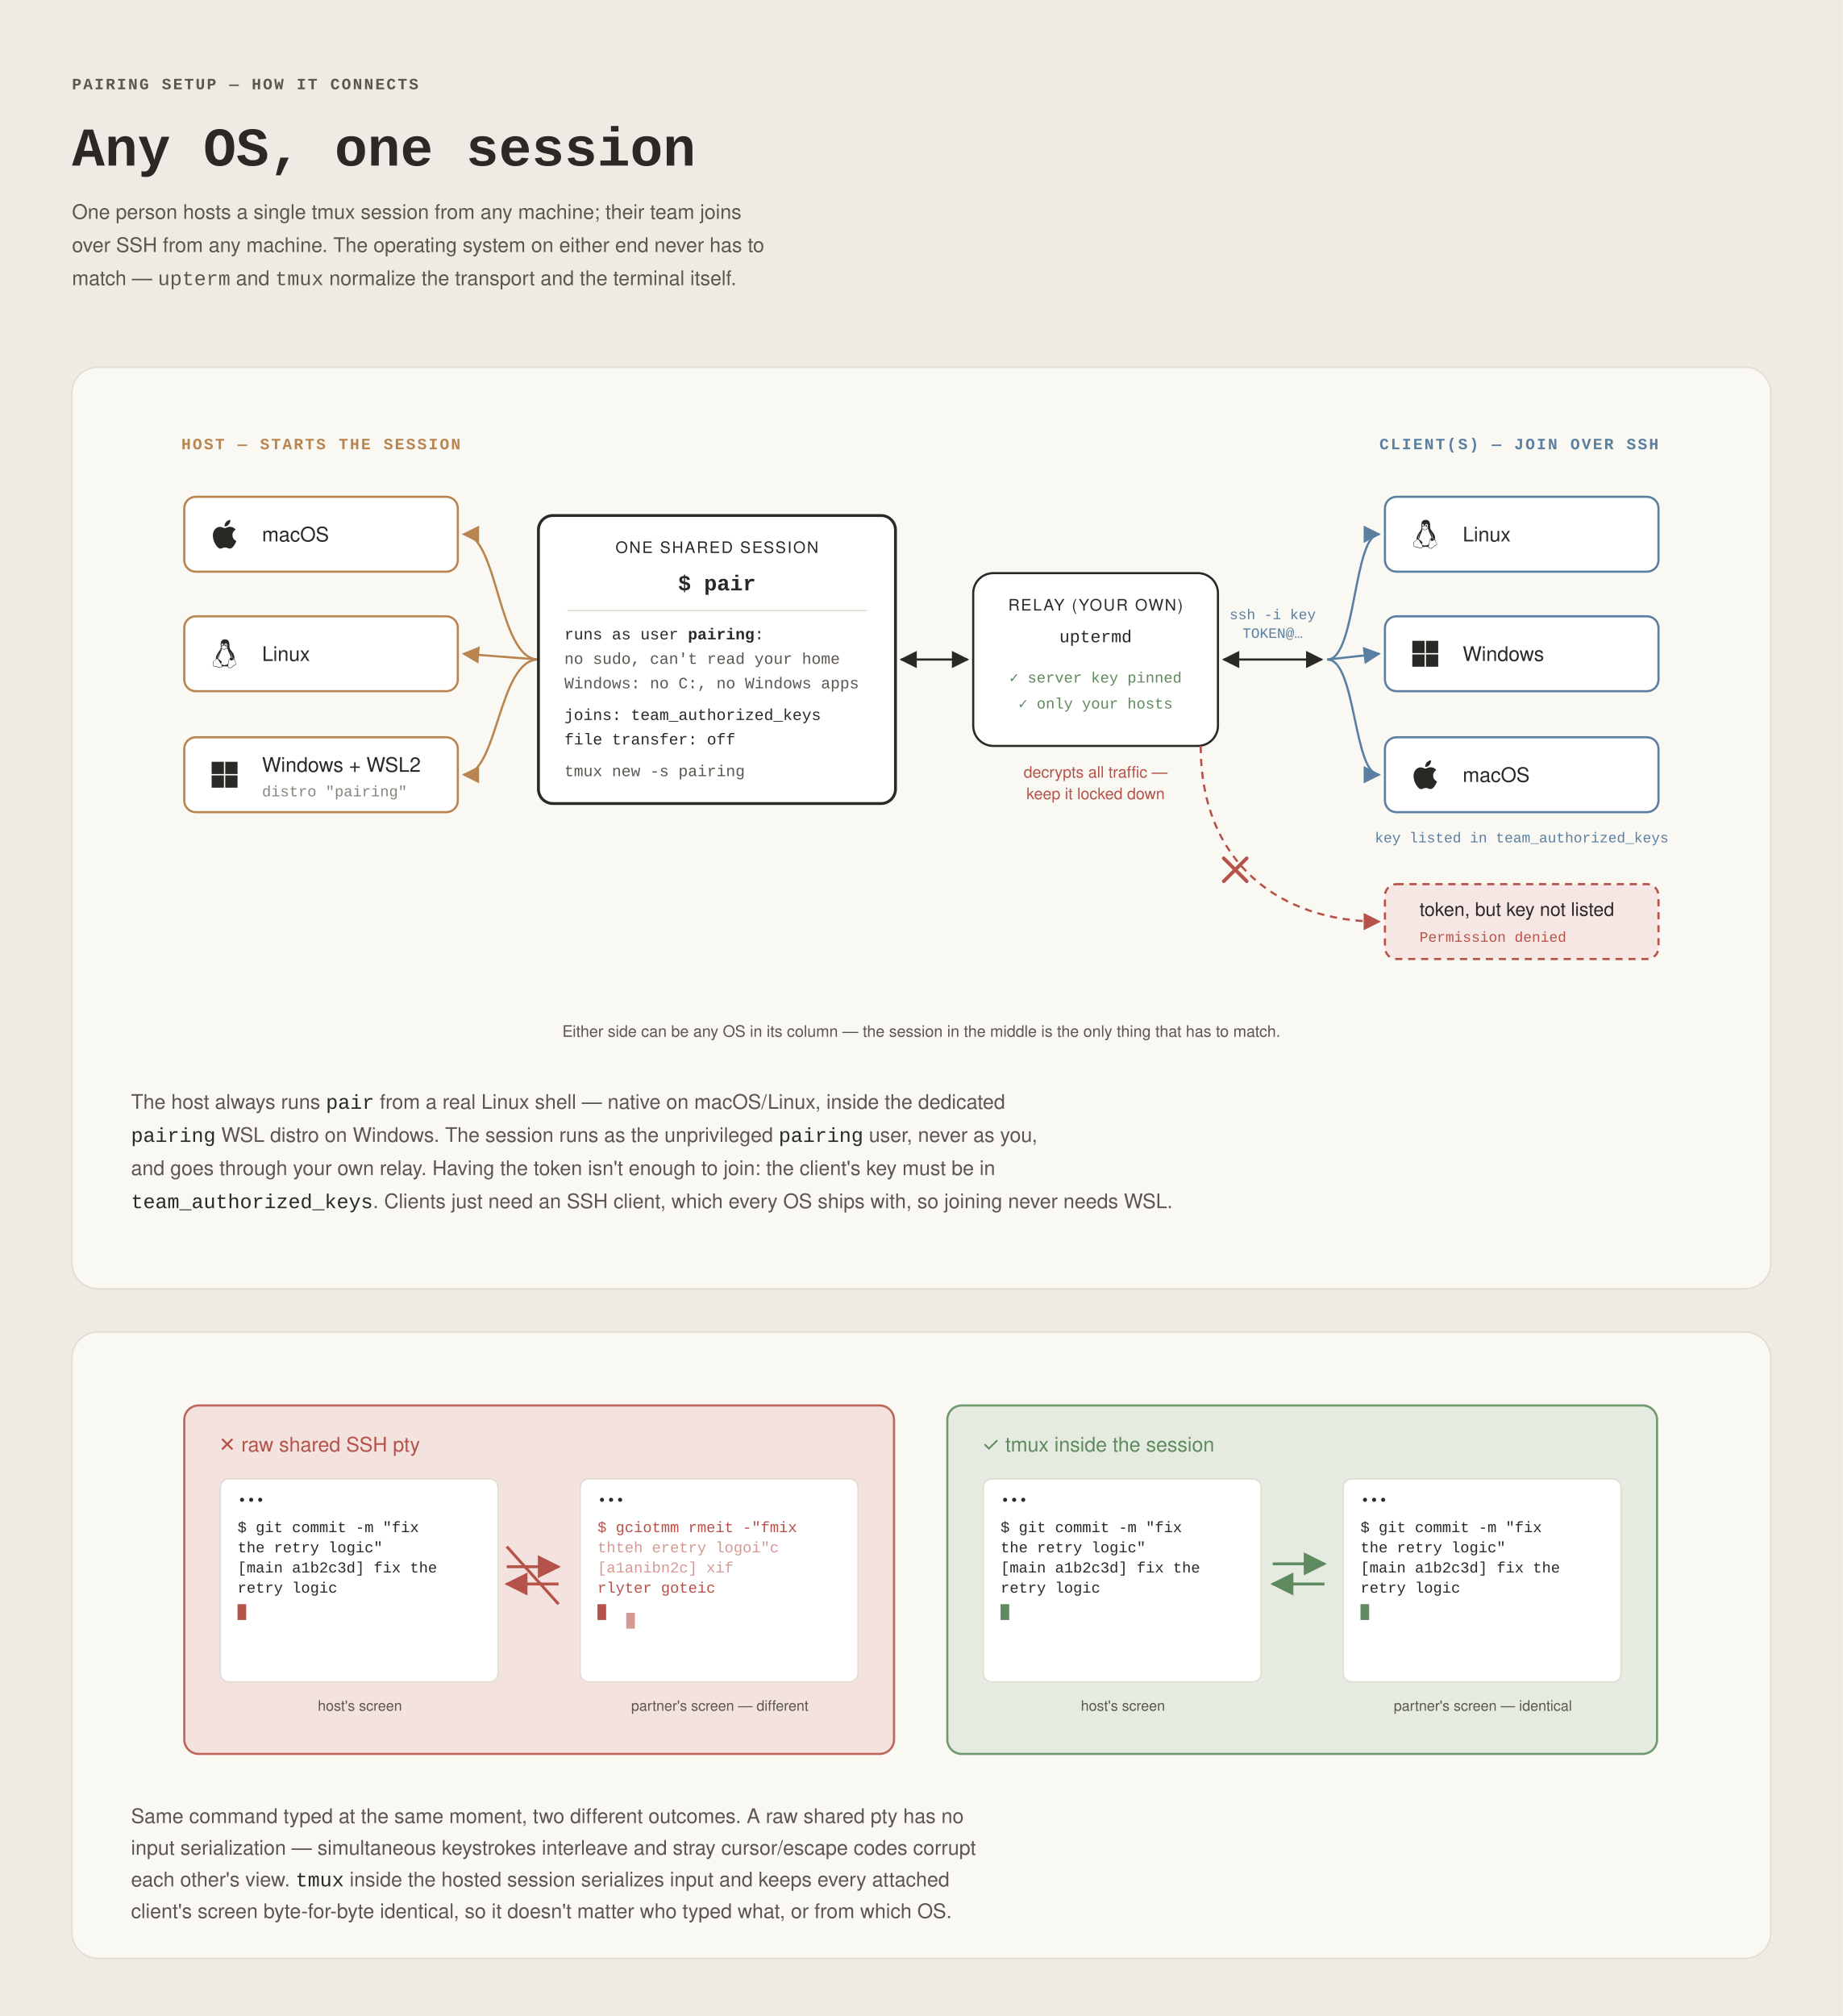
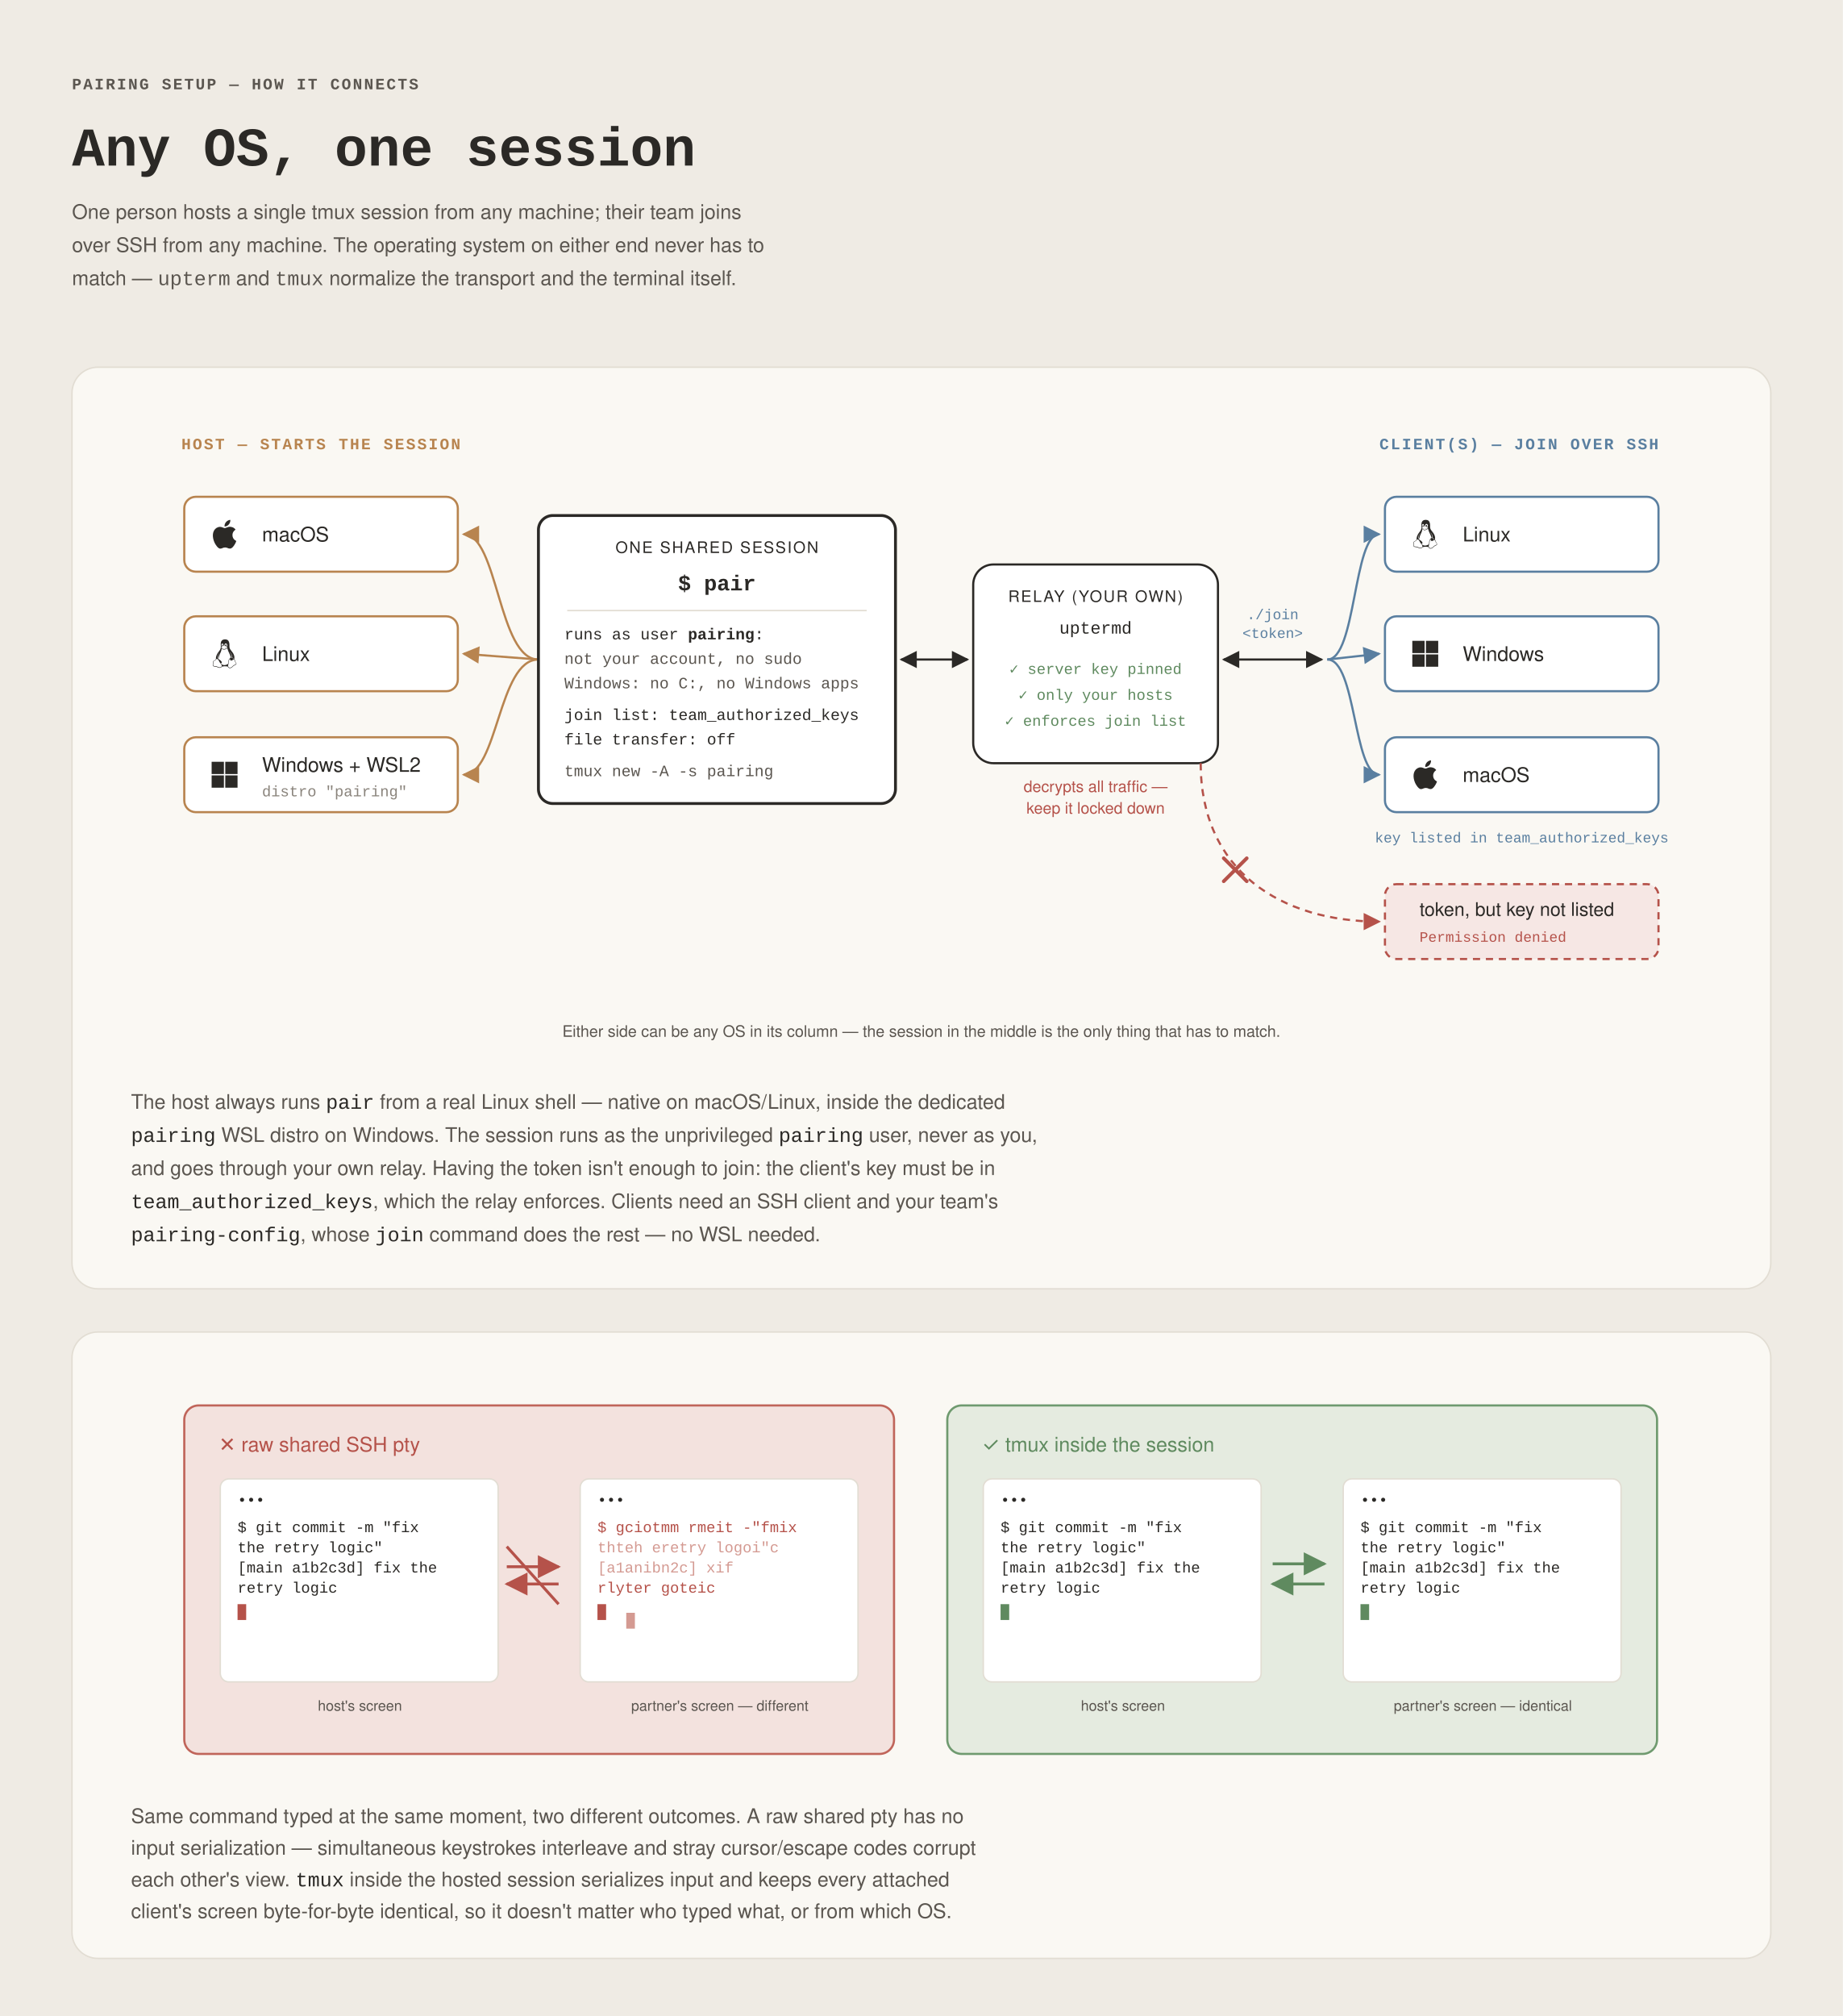
<svg xmlns="http://www.w3.org/2000/svg" width="1280" height="1400" viewBox="0 0 1280 1400" role="img" aria-labelledby="t d">
  <defs>
    <style>
      .mono { font-family: ui-monospace, SFMono-Regular, Menlo, Consolas, "Liberation Mono", monospace; }
      .sans { font-family: -apple-system, "Segoe UI", Helvetica, Arial, sans-serif; }
      .label { font-size: 11px; letter-spacing: 1.2px; font-weight: 600; }
      .body { font-size: 14px; fill: #5b5650; }
      .small { font-size: 11px; fill: #5b5650; }
      .os { font-size: 14px; fill: #2b2926; }
      .scr { font-size: 10.5px; fill: #2b2926; }
    </style>
    <marker id="aHost" viewBox="0 0 10 10" refX="9" refY="5" markerWidth="8" markerHeight="8" orient="auto-start-reverse">
      <path d="M0,0 L10,5 L0,10 z" fill="#b8844f" />
    </marker>
    <marker id="aClient" viewBox="0 0 10 10" refX="9" refY="5" markerWidth="8" markerHeight="8" orient="auto-start-reverse">
      <path d="M0,0 L10,5 L0,10 z" fill="#5a7fa0" />
    </marker>
    <marker id="aDark" viewBox="0 0 10 10" refX="9" refY="5" markerWidth="8" markerHeight="8" orient="auto-start-reverse">
      <path d="M0,0 L10,5 L0,10 z" fill="#2b2926" />
    </marker>
    <marker id="aGreen" viewBox="0 0 10 10" refX="9" refY="5" markerWidth="8" markerHeight="8" orient="auto-start-reverse">
      <path d="M0,0 L10,5 L0,10 z" fill="#5f8a5f" />
    </marker>
    <marker id="aRed" viewBox="0 0 10 10" refX="9" refY="5" markerWidth="8" markerHeight="8" orient="auto-start-reverse">
      <path d="M0,0 L10,5 L0,10 z" fill="#b5524a" />
    </marker>
    <symbol id="iApple" viewBox="0 0 24 24">
      <path d="M12.152 6.896c-.948 0-2.415-1.078-3.96-1.04-2.04.027-3.91 1.183-4.961 3.014-2.117 3.675-.546 9.103 1.519 12.09 1.013 1.454 2.208 3.09 3.792 3.039 1.52-.065 2.09-.987 3.935-.987 1.831 0 2.35.987 3.96.948 1.637-.026 2.676-1.48 3.676-2.948 1.156-1.688 1.636-3.325 1.662-3.415-.039-.013-3.182-1.221-3.22-4.857-.026-3.04 2.48-4.494 2.597-4.559-1.429-2.09-3.623-2.324-4.39-2.376-2-.156-3.675 1.09-4.61 1.09zM15.53 3.83c.843-1.012 1.4-2.427 1.245-3.83-1.207.052-2.662.805-3.532 1.818-.78.896-1.454 2.338-1.273 3.714 1.338.104 2.715-.688 3.559-1.701" />
    </symbol>
    <symbol id="iLinux" viewBox="0 0 24 24">
      <path d="M12.504 0c-.155 0-.315.008-.48.021-4.226.333-3.105 4.807-3.17 6.298-.076 1.092-.3 1.953-1.05 3.02-.885 1.051-2.127 2.75-2.716 4.521-.278.832-.41 1.684-.287 2.489a.424.424 0 00-.11.135c-.26.268-.45.6-.663.839-.199.199-.485.267-.797.4-.313.136-.658.269-.864.68-.09.189-.136.394-.132.602 0 .199.027.4.055.536.058.399.116.728.04.97-.249.68-.28 1.145-.106 1.484.174.334.535.47.94.601.81.2 1.91.135 2.774.6.926.466 1.866.67 2.616.47.526-.116.97-.464 1.208-.946.587-.003 1.23-.269 2.26-.334.699-.058 1.574.267 2.577.2.025.134.063.198.114.333l.003.003c.391.778 1.113 1.132 1.884 1.071.771-.06 1.592-.536 2.257-1.306.631-.765 1.683-1.084 2.378-1.503.348-.199.629-.469.649-.853.023-.4-.2-.811-.714-1.376v-.097l-.003-.003c-.17-.2-.25-.535-.338-.926-.085-.401-.182-.786-.492-1.046h-.003c-.059-.054-.123-.067-.188-.135a.357.357 0 00-.19-.064c.431-1.278.264-2.55-.173-3.694-.533-1.41-1.465-2.638-2.175-3.483-.796-1.005-1.576-1.957-1.56-3.368.026-2.152.236-6.133-3.544-6.139zm.529 3.405h.013c.213 0 .396.062.584.198.19.135.33.332.438.533.105.259.158.459.166.724 0-.02.006-.04.006-.06v.105a.086.086 0 01-.004-.021l-.004-.024a1.807 1.807 0 01-.15.706.953.953 0 01-.213.335.71.71 0 00-.088-.042c-.104-.045-.198-.064-.284-.133a1.312 1.312 0 00-.22-.066c.05-.06.146-.133.183-.198.053-.128.082-.264.088-.402v-.02a1.21 1.21 0 00-.061-.4c-.045-.134-.101-.2-.183-.333-.084-.066-.167-.132-.267-.132h-.016c-.093 0-.176.03-.262.132a.8.8 0 00-.205.334 1.18 1.18 0 00-.09.4v.019c.002.089.008.179.02.267-.193-.067-.438-.135-.607-.202a1.635 1.635 0 01-.018-.2v-.02a1.772 1.772 0 01.15-.768c.082-.22.232-.406.43-.533a.985.985 0 01.594-.2zm-2.962.059h.036c.142 0 .27.048.399.135.146.129.264.288.344.465.09.199.14.4.153.667v.004c.007.134.006.2-.002.266v.08c-.03.007-.056.018-.083.024-.152.055-.274.135-.393.2.012-.09.013-.18.003-.267v-.015c-.012-.133-.04-.2-.082-.333a.613.613 0 00-.166-.267.248.248 0 00-.183-.064h-.021c-.071.006-.13.04-.186.132a.552.552 0 00-.12.27.944.944 0 00-.023.33v.015c.012.135.037.2.08.334.046.134.098.2.166.268.01.009.02.018.034.024-.07.057-.117.07-.176.136a.304.304 0 01-.131.068 2.62 2.62 0 01-.275-.402 1.772 1.772 0 01-.155-.667 1.759 1.759 0 01.08-.668 1.43 1.43 0 01.283-.535c.128-.133.26-.2.418-.2zm1.37 1.706c.332 0 .733.065 1.216.399.293.2.523.269 1.052.468h.003c.255.136.405.266.478.399v-.131a.571.571 0 01.016.47c-.123.31-.516.643-1.063.842v.002c-.268.135-.501.333-.775.465-.276.135-.588.292-1.012.267a1.139 1.139 0 01-.448-.067 3.566 3.566 0 01-.322-.198c-.195-.135-.363-.332-.612-.465v-.005h-.005c-.4-.246-.616-.512-.686-.71-.07-.268-.005-.47.193-.6.224-.135.38-.271.483-.336.104-.074.143-.102.176-.131h.002v-.003c.169-.202.436-.47.839-.601.139-.036.294-.065.466-.065zm2.8 2.142c.358 1.417 1.196 3.475 1.735 4.473.286.534.855 1.659 1.102 3.024.156-.005.33.018.513.064.646-1.671-.546-3.467-1.089-3.966-.22-.2-.232-.335-.123-.335.59.534 1.365 1.572 1.646 2.757.13.535.16 1.104.021 1.67.067.028.135.06.205.067 1.032.534 1.413.938 1.23 1.537v-.043c-.06-.003-.12 0-.18 0h-.016c.151-.467-.182-.825-1.065-1.224-.915-.4-1.646-.336-1.77.465-.008.043-.013.066-.018.135-.068.023-.139.053-.209.064-.43.268-.662.669-.793 1.187-.13.533-.17 1.156-.205 1.869v.003c-.02.334-.17.838-.319 1.35-1.5 1.072-3.58 1.538-5.348.334a2.645 2.645 0 00-.402-.533 1.45 1.45 0 00-.275-.333c.182 0 .338-.03.465-.067a.615.615 0 00.314-.334c.108-.267 0-.697-.345-1.163-.345-.467-.931-.995-1.788-1.521-.63-.4-.986-.87-1.15-1.396-.165-.534-.143-1.085-.015-1.645.245-1.07.873-2.11 1.274-2.763.107-.065.037.135-.408.974-.396.751-1.14 2.497-.122 3.854a8.123 8.123 0 01.647-2.876c.564-1.278 1.743-3.504 1.836-5.268.048.036.217.135.289.202.218.133.38.333.59.465.21.201.477.335.876.335.039.003.075.006.11.006.412 0 .73-.134.997-.268.29-.134.52-.334.74-.4h.005c.467-.135.835-.402 1.044-.7zm2.185 8.958c.037.6.343 1.245.882 1.377.588.134 1.434-.333 1.791-.765l.211-.01c.315-.007.577.01.847.268l.003.003c.208.199.305.53.391.876.085.4.154.78.409 1.066.486.527.645.906.636 1.14l.003-.007v.018l-.003-.012c-.015.262-.185.396-.498.595-.63.401-1.746.712-2.457 1.57-.618.737-1.37 1.14-2.036 1.191-.664.053-1.237-.2-1.574-.898l-.005-.003c-.21-.4-.12-1.025.056-1.69.176-.668.428-1.344.463-1.897.037-.714.076-1.335.195-1.814.12-.465.308-.797.641-.984l.045-.022zm-10.814.049h.01c.053 0 .105.005.157.014.376.055.706.333 1.023.752l.91 1.664.003.003c.243.533.754 1.064 1.189 1.637.434.598.77 1.131.729 1.57v.006c-.057.744-.48 1.148-1.125 1.294-.645.135-1.52.002-2.395-.464-.968-.536-2.118-.469-2.857-.602-.369-.066-.61-.2-.723-.4-.11-.2-.113-.602.123-1.23v-.004l.002-.003c.117-.334.03-.752-.027-1.118-.055-.401-.083-.71.043-.94.16-.334.396-.4.69-.533.294-.135.64-.202.915-.47h.002v-.002c.256-.268.445-.601.668-.838.19-.201.38-.336.663-.336zm7.159-9.074c-.435.201-.945.535-1.488.535-.542 0-.97-.267-1.28-.466-.154-.134-.28-.268-.373-.335-.164-.134-.144-.333-.074-.333.109.016.129.134.199.2.096.066.215.2.36.333.292.2.68.467 1.167.467.485 0 1.053-.267 1.398-.466.195-.135.445-.334.648-.467.156-.136.149-.267.279-.267.128.016.034.134-.147.332a8.097 8.097 0 01-.69.468zm-1.082-1.583V5.64c-.006-.02.013-.042.029-.05.074-.043.18-.027.26.004.063 0 .16.067.15.135-.006.049-.085.066-.135.066-.055 0-.092-.043-.141-.068-.052-.018-.146-.008-.163-.065zm-.551 0c-.02.058-.113.049-.166.066-.047.025-.086.068-.14.068-.05 0-.13-.02-.136-.068-.01-.066.088-.133.15-.133.08-.031.184-.047.259-.005.019.009.036.03.03.05v.02h.003z" />
    </symbol>
    <symbol id="iWindows" viewBox="0 0 24 24">
      <path d="M0,0H11.377V11.372H0ZM12.623,0H24V11.372H12.623ZM0,12.623H11.377V24H0Zm12.623,0H24V24H12.623" />
    </symbol>
  </defs>
  <rect width="1280" height="1400" fill="#efebe4" />
  <text x="50" y="62" class="mono label" fill="#5b5650">PAIRING SETUP — HOW IT CONNECTS</text>
  <text x="50" y="115" class="mono" font-size="38" font-weight="700" fill="#2b2926">Any OS, one session</text>
  <text class="sans body">
    <tspan x="50" y="152">One person hosts a single tmux session from any machine; their team joins</tspan>
    <tspan x="50" y="175">over SSH from any machine. The operating system on either end never has to</tspan>
    <tspan x="50" y="198">match — <tspan class="mono">upterm</tspan> and <tspan class="mono">tmux</tspan> normalize the transport and the terminal itself.</tspan>
  </text>
  <rect x="50" y="255" width="1180" height="640" rx="18" fill="#faf8f3" stroke="#e2ddd3" />
  <text x="126" y="312" class="mono label" fill="#b8844f">HOST — STARTS THE SESSION</text>
  <text x="1152" y="312" class="mono label" fill="#5a7fa0" text-anchor="end">CLIENT(S) — JOIN OVER SSH</text>
  <g class="sans os">
    <rect x="128" y="345" width="190" height="52" rx="8" fill="#fff" stroke="#b8844f" stroke-width="1.5" />
    <text x="182" y="376">macOS</text>
    <rect x="128" y="428" width="190" height="52" rx="8" fill="#fff" stroke="#b8844f" stroke-width="1.5" />
    <text x="182" y="459">Linux</text>
    <rect x="128" y="512" width="190" height="52" rx="8" fill="#fff" stroke="#b8844f" stroke-width="1.5" />
    <text x="182" y="536">Windows + WSL2</text>
    <text x="182" y="553" class="mono" font-size="10.5" fill="#8a847c">distro "pairing"</text>
  </g>
  <g fill="#2b2926">
    <use href="#iApple" x="146" y="361" width="20" height="20" />
    <use href="#iLinux" x="146" y="444" width="20" height="20" />
    <use href="#iWindows" x="147" y="529" width="18" height="18" />
  </g>
  <g fill="none" stroke="#b8844f" stroke-width="1.5">
    <path d="M374,458 C346,458 346,371 322,371" marker-end="url(#aHost)" />
    <path d="M374,458 L322,454" marker-end="url(#aHost)" />
    <path d="M374,458 C346,458 346,538 322,538" marker-end="url(#aHost)" />
  </g>
  <rect x="374" y="358" width="248" height="200" rx="10" fill="#fff" stroke="#2b2926" stroke-width="2" />
  <text x="498" y="384" class="sans" font-size="11" letter-spacing="1" fill="#2b2926" text-anchor="middle">ONE SHARED SESSION</text>
  <text x="498" y="410" class="mono" font-size="15" font-weight="700" fill="#2b2926" text-anchor="middle">$ pair</text>
  <line x1="394" y1="424" x2="602" y2="424" stroke="#e2ddd3" />
  <g class="mono" font-size="11" fill="#2b2926">
    <text x="392" y="444">runs as user <tspan font-weight="700">pairing</tspan>:</text>
-     <text x="392" y="461" fill="#5b5650">  no sudo, can't read your home</text>
+     <text x="392" y="461" fill="#5b5650">  not your account, no sudo</text>
    <text x="392" y="478" fill="#5b5650">  Windows: no C:, no Windows apps</text>
-     <text x="392" y="500">joins: team_authorized_keys</text>
+     <text x="392" y="500">join list: team_authorized_keys</text>
    <text x="392" y="517">file transfer: off</text>
-     <text x="392" y="539" fill="#5b5650">tmux new -s pairing</text>
+     <text x="392" y="539" fill="#5b5650">tmux new -A -s pairing</text>
  </g>
  <line x1="626" y1="458" x2="672" y2="458" stroke="#2b2926" stroke-width="1.5" marker-start="url(#aDark)" marker-end="url(#aDark)" />
-   <rect x="676" y="398" width="170" height="120" rx="14" fill="#fff" stroke="#2b2926" stroke-width="1.5" />
-   <text x="761" y="424" class="sans" font-size="11" letter-spacing="1" fill="#2b2926" text-anchor="middle">RELAY (YOUR OWN)</text>
-   <text x="761" y="446" class="mono" font-size="12" fill="#2b2926" text-anchor="middle">uptermd</text>
-   <text x="761" y="474" class="mono" font-size="10.5" fill="#5f8a5f" text-anchor="middle">✓ server key pinned</text>
-   <text x="761" y="492" class="mono" font-size="10.5" fill="#5f8a5f" text-anchor="middle">✓ only your hosts</text>
-   <text x="761" y="540" class="sans" font-size="11" fill="#b5524a" text-anchor="middle">decrypts all traffic —</text>
-   <text x="761" y="555" class="sans" font-size="11" fill="#b5524a" text-anchor="middle">keep it locked down</text>
-   <text x="884" y="430" class="mono" font-size="10" fill="#5a7fa0" text-anchor="middle">ssh -i key</text>
-   <text x="884" y="443" class="mono" font-size="10" fill="#5a7fa0" text-anchor="middle">TOKEN@…</text>
+   <rect x="676" y="392" width="170" height="138" rx="14" fill="#fff" stroke="#2b2926" stroke-width="1.5" />
+   <text x="761" y="418" class="sans" font-size="11" letter-spacing="1" fill="#2b2926" text-anchor="middle">RELAY (YOUR OWN)</text>
+   <text x="761" y="440" class="mono" font-size="12" fill="#2b2926" text-anchor="middle">uptermd</text>
+   <text x="761" y="468" class="mono" font-size="10.5" fill="#5f8a5f" text-anchor="middle">✓ server key pinned</text>
+   <text x="761" y="486" class="mono" font-size="10.5" fill="#5f8a5f" text-anchor="middle">✓ only your hosts</text>
+   <text x="761" y="504" class="mono" font-size="10.5" fill="#5f8a5f" text-anchor="middle">✓ enforces join list</text>
+   <text x="761" y="550" class="sans" font-size="11" fill="#b5524a" text-anchor="middle">decrypts all traffic —</text>
+   <text x="761" y="565" class="sans" font-size="11" fill="#b5524a" text-anchor="middle">keep it locked down</text>
+   <text x="884" y="430" class="mono" font-size="10" fill="#5a7fa0" text-anchor="middle">./join</text>
+   <text x="884" y="443" class="mono" font-size="10" fill="#5a7fa0" text-anchor="middle">&lt;token&gt;</text>
  <line x1="850" y1="458" x2="918" y2="458" stroke="#2b2926" stroke-width="1.5" marker-start="url(#aDark)" marker-end="url(#aDark)" />
  <g fill="none" stroke="#5a7fa0" stroke-width="1.5">
    <path d="M922,458 C942,458 940,371 958,371" marker-end="url(#aClient)" />
    <path d="M922,458 L958,454" marker-end="url(#aClient)" />
    <path d="M922,458 C942,458 940,538 958,538" marker-end="url(#aClient)" />
  </g>
  <g class="sans os">
    <rect x="962" y="345" width="190" height="52" rx="8" fill="#fff" stroke="#5a7fa0" stroke-width="1.5" />
    <text x="1016" y="376">Linux</text>
    <rect x="962" y="428" width="190" height="52" rx="8" fill="#fff" stroke="#5a7fa0" stroke-width="1.5" />
    <text x="1016" y="459">Windows</text>
    <rect x="962" y="512" width="190" height="52" rx="8" fill="#fff" stroke="#5a7fa0" stroke-width="1.5" />
    <text x="1016" y="543">macOS</text>
  </g>
  <g fill="#2b2926">
    <use href="#iLinux" x="980" y="361" width="20" height="20" />
    <use href="#iWindows" x="981" y="445" width="18" height="18" />
    <use href="#iApple" x="980" y="528" width="20" height="20" />
  </g>
  <text x="1057" y="585" class="mono" font-size="10" fill="#5a7fa0" text-anchor="middle">key listed in team_authorized_keys</text>
-   <path d="M834,518 C834,600 890,640 958,640" fill="none" stroke="#b5524a" stroke-width="1.5" stroke-dasharray="5 4" marker-end="url(#aRed)" />
+   <path d="M834,530 C834,605 890,640 958,640" fill="none" stroke="#b5524a" stroke-width="1.5" stroke-dasharray="5 4" marker-end="url(#aRed)" />
  <g stroke="#b5524a" stroke-width="2.5" stroke-linecap="round">
    <line x1="850" y1="596" x2="866" y2="612" />
    <line x1="866" y1="596" x2="850" y2="612" />
  </g>
  <rect x="962" y="614" width="190" height="52" rx="8" fill="#f6e7e4" stroke="#b5524a" stroke-width="1.5" stroke-dasharray="5 4" />
  <text x="986" y="636" class="sans" font-size="13" fill="#2b2926">token, but key not listed</text>
  <text x="986" y="654" class="mono" font-size="10" fill="#b5524a">Permission denied</text>
  <text x="640" y="720" class="sans small" text-anchor="middle">Either side can be any OS in its column — the session in the middle is the only thing that has to match.</text>
  <text class="sans body">
    <tspan x="91" y="770">The host always runs <tspan class="mono" fill="#2b2926">pair</tspan> from a real Linux shell — native on macOS/Linux, inside the dedicated</tspan>
    <tspan x="91" y="793">
      <tspan class="mono" fill="#2b2926">pairing</tspan> WSL distro on Windows. The session runs as the unprivileged <tspan class="mono" fill="#2b2926">pairing</tspan> user, never as you,</tspan>
    <tspan x="91" y="816">and goes through your own relay. Having the token isn't enough to join: the client's key must be in</tspan>
    <tspan x="91" y="839">
-       <tspan class="mono" fill="#2b2926">team_authorized_keys</tspan>. Clients just need an SSH client, which every OS ships with, so joining never needs WSL.</tspan>
+       <tspan class="mono" fill="#2b2926">team_authorized_keys</tspan>, which the relay enforces. Clients need an SSH client and your team's</tspan>
+     <tspan x="91" y="862">
+       <tspan class="mono" fill="#2b2926">pairing-config</tspan>, whose <tspan class="mono" fill="#2b2926">join</tspan> command does the rest — no WSL needed.</tspan>
  </text>
  <rect x="50" y="925" width="1180" height="435" rx="18" fill="#faf8f3" stroke="#e2ddd3" />
  <rect x="128" y="976" width="493" height="242" rx="10" fill="#f3e2de" stroke="#c0655a" stroke-width="1.5" />
  <text x="152" y="1008" class="sans" font-size="14" fill="#b5524a">✕ raw shared SSH pty</text>
  <rect x="153" y="1027" width="193" height="141" rx="6" fill="#fff" stroke="#e2ddd3" />
  <text x="165" y="1045" class="mono scr">•••</text>
  <g class="mono scr">
    <text x="165" y="1064">$ git commit -m "fix</text>
    <text x="165" y="1078">the retry logic"</text>
    <text x="165" y="1092">[main a1b2c3d] fix the</text>
    <text x="165" y="1106">retry logic</text>
  </g>
  <rect x="165" y="1114" width="6" height="11" fill="#b5524a" />
  <rect x="403" y="1027" width="193" height="141" rx="6" fill="#fff" stroke="#e2ddd3" />
  <text x="415" y="1045" class="mono scr">•••</text>
  <g class="mono" font-size="10.5" fill="#b5524a">
    <text x="415" y="1064">$ gciotmm rmeit -"fmix</text>
    <text x="415" y="1078" fill="#d49a92">thteh eretry logoi"c</text>
    <text x="415" y="1092" fill="#d49a92">[a1anibn2c] xif</text>
    <text x="415" y="1106">rlyter goteic</text>
  </g>
  <rect x="415" y="1114" width="6" height="11" fill="#b5524a" />
  <rect x="435" y="1120" width="6" height="11" fill="#d49a92" />
  <g stroke="#b5524a" stroke-width="2" fill="none">
    <line x1="352" y1="1088" x2="388" y2="1088" marker-end="url(#aRed)" />
    <line x1="388" y1="1100" x2="352" y2="1100" marker-end="url(#aRed)" />
    <line x1="352" y1="1074" x2="388" y2="1114" />
  </g>
  <text x="250" y="1188" class="sans" font-size="10" fill="#5b5650" text-anchor="middle">host's screen</text>
  <text x="500" y="1188" class="sans" font-size="10" fill="#5b5650" text-anchor="middle">partner's screen — different</text>
  <rect x="658" y="976" width="493" height="242" rx="10" fill="#e5ebe0" stroke="#6f9a6f" stroke-width="1.5" />
  <text x="682" y="1008" class="sans" font-size="14" fill="#5f8a5f">✓ tmux inside the session</text>
  <rect x="683" y="1027" width="193" height="141" rx="6" fill="#fff" stroke="#e2ddd3" />
  <text x="695" y="1045" class="mono scr">•••</text>
  <g class="mono scr">
    <text x="695" y="1064">$ git commit -m "fix</text>
    <text x="695" y="1078">the retry logic"</text>
    <text x="695" y="1092">[main a1b2c3d] fix the</text>
    <text x="695" y="1106">retry logic</text>
  </g>
  <rect x="695" y="1114" width="6" height="11" fill="#5f8a5f" />
  <rect x="933" y="1027" width="193" height="141" rx="6" fill="#fff" stroke="#e2ddd3" />
  <text x="945" y="1045" class="mono scr">•••</text>
  <g class="mono scr">
    <text x="945" y="1064">$ git commit -m "fix</text>
    <text x="945" y="1078">the retry logic"</text>
    <text x="945" y="1092">[main a1b2c3d] fix the</text>
    <text x="945" y="1106">retry logic</text>
  </g>
  <rect x="945" y="1114" width="6" height="11" fill="#5f8a5f" />
  <g stroke="#5f8a5f" stroke-width="2">
    <line x1="884" y1="1086" x2="920" y2="1086" marker-end="url(#aGreen)" />
    <line x1="920" y1="1100" x2="884" y2="1100" marker-end="url(#aGreen)" />
  </g>
  <text x="780" y="1188" class="sans" font-size="10" fill="#5b5650" text-anchor="middle">host's screen</text>
  <text x="1030" y="1188" class="sans" font-size="10" fill="#5b5650" text-anchor="middle">partner's screen — identical</text>
  <text class="sans body">
    <tspan x="91" y="1266">Same command typed at the same moment, two different outcomes. A raw shared pty has no</tspan>
    <tspan x="91" y="1288">input serialization — simultaneous keystrokes interleave and stray cursor/escape codes corrupt</tspan>
    <tspan x="91" y="1310">each other's view. <tspan class="mono" fill="#2b2926">tmux</tspan> inside the hosted session serializes input and keeps every attached</tspan>
    <tspan x="91" y="1332">client's screen byte-for-byte identical, so it doesn't matter who typed what, or from which OS.</tspan>
  </text>
</svg>
